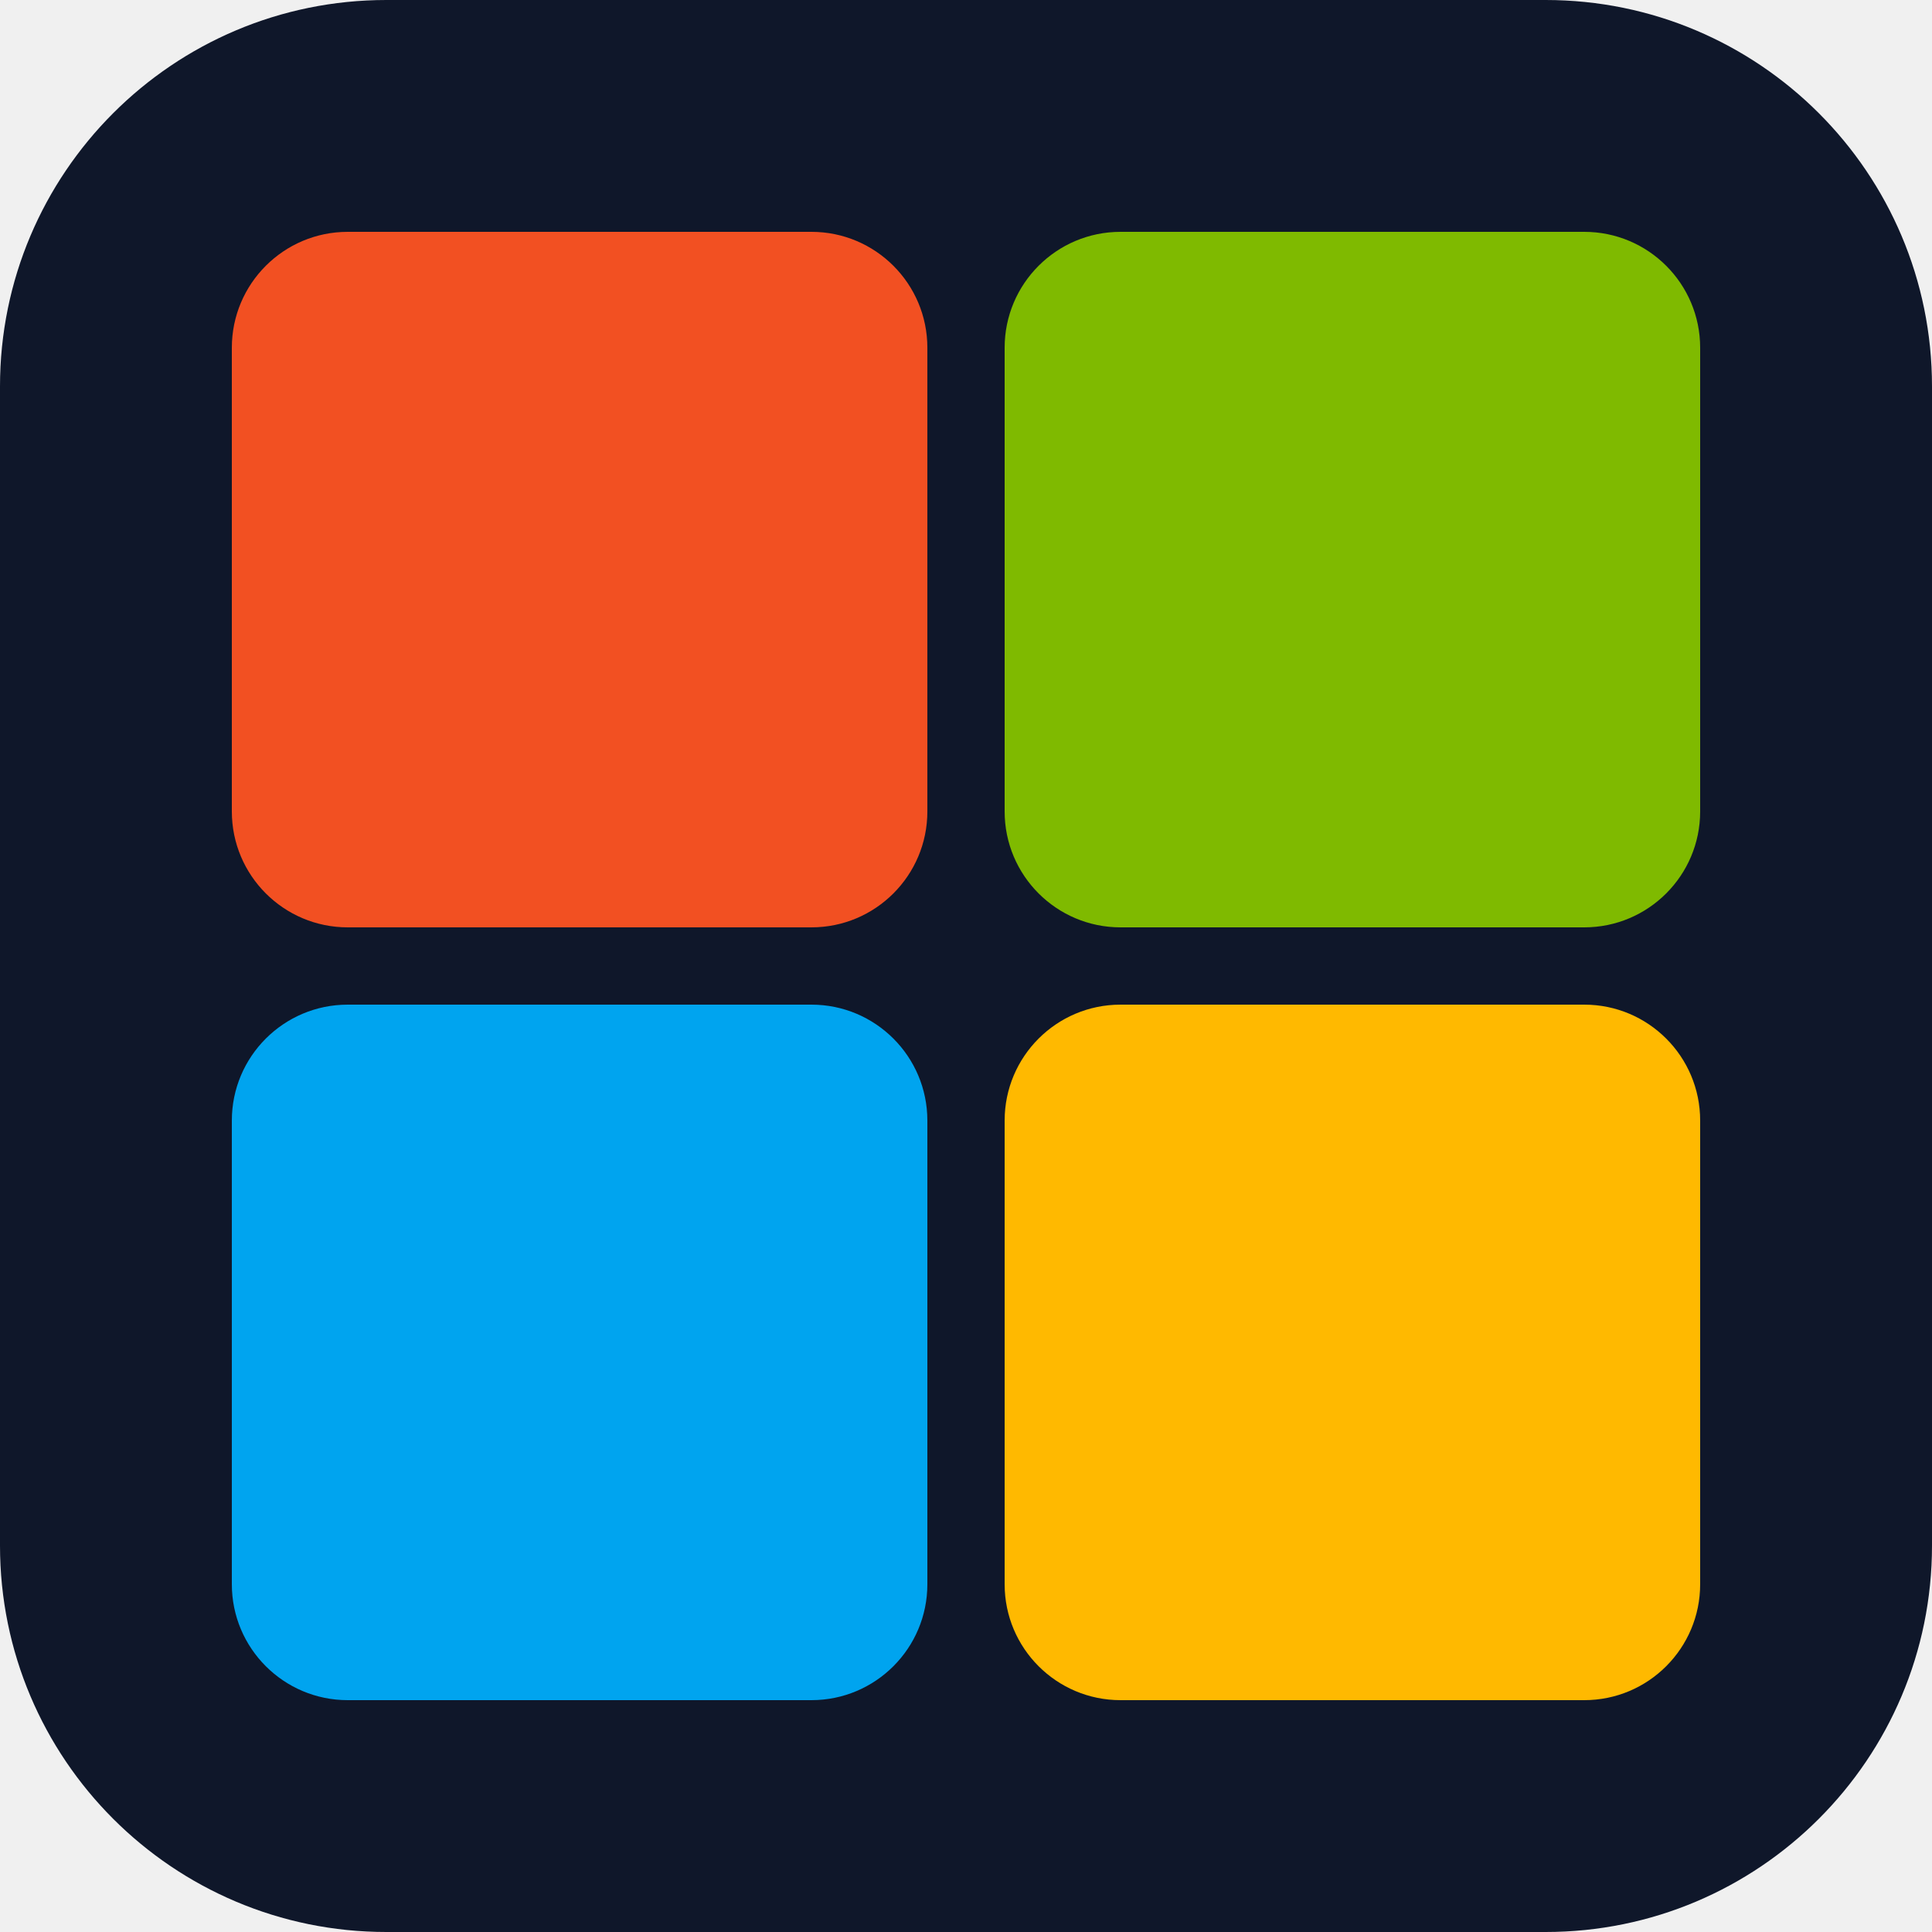
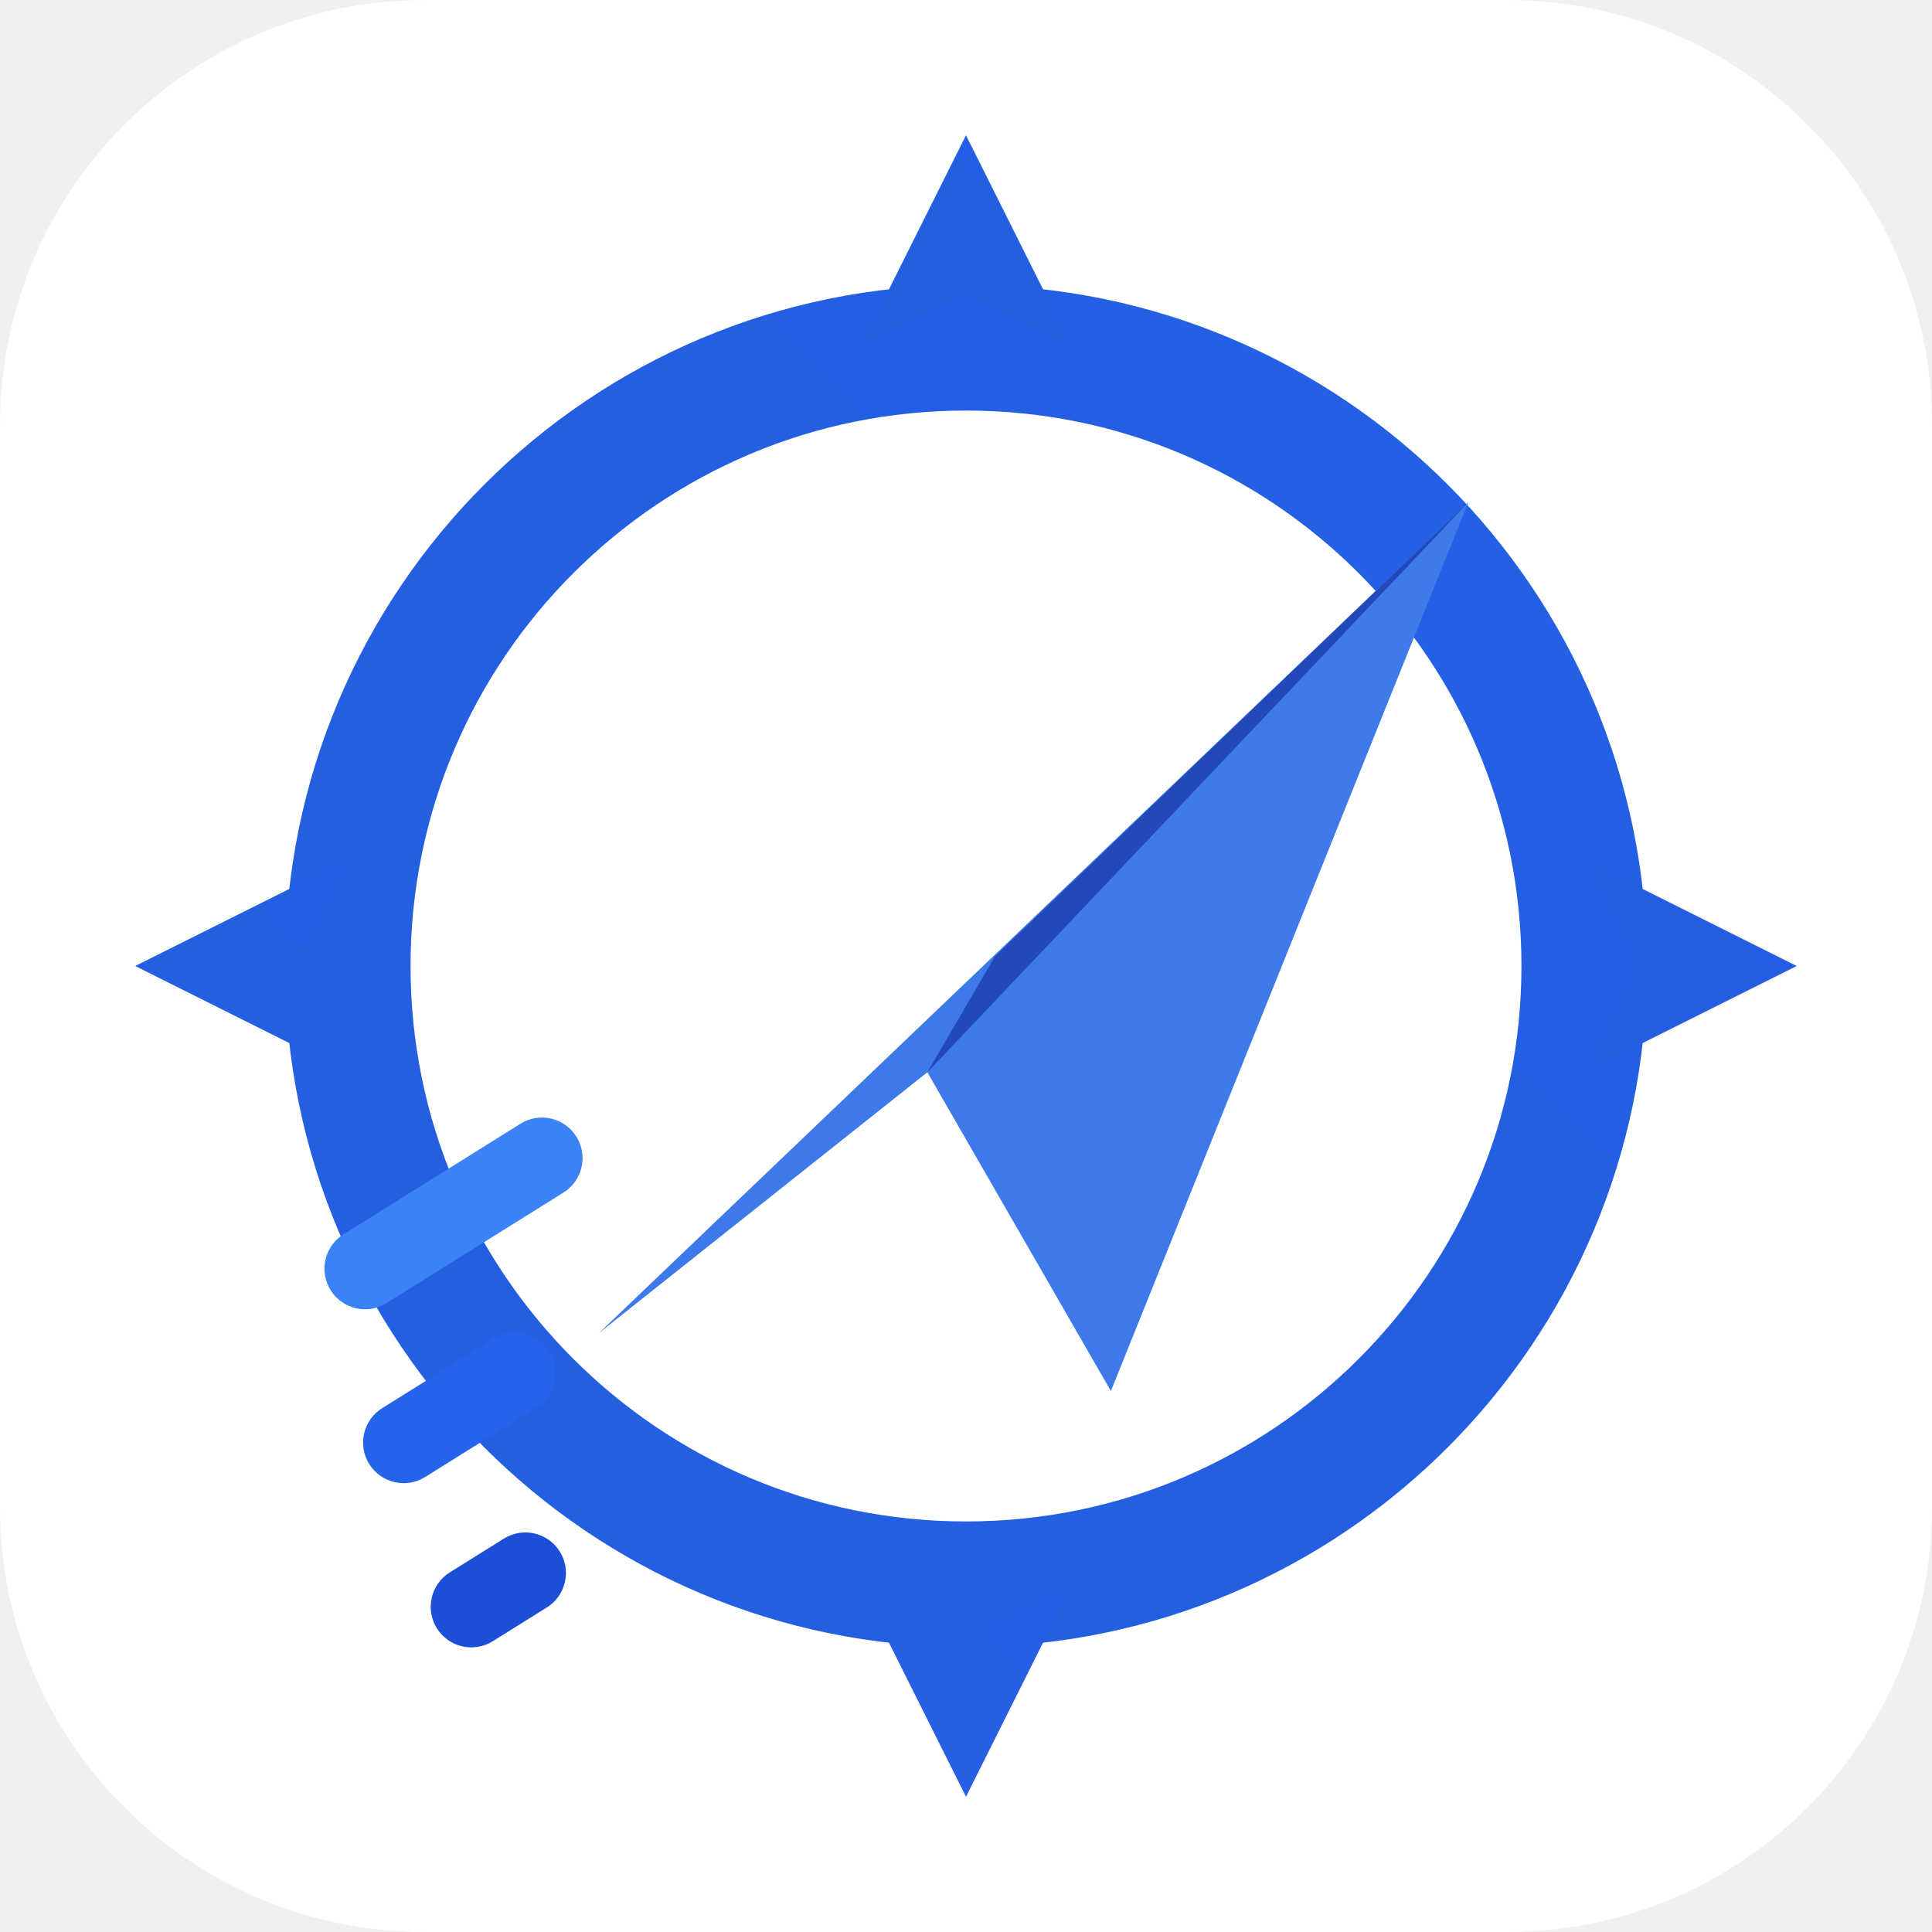
- <svg xmlns="http://www.w3.org/2000/svg" viewBox="0 0 100 100">
-   <rect width="100" height="100" rx="20" fill="#0f172a" />
-   <rect width="36" height="36" x="12" y="12" rx="6" fill="#f25022" />
-   <rect width="36" height="36" x="52" y="12" rx="6" fill="#7fba00" />
-   <rect width="36" height="36" x="12" y="52" rx="6" fill="#00a4ef" />
-   <rect width="36" height="36" x="52" y="52" rx="6" fill="#ffb900" />
+ <svg xmlns="http://www.w3.org/2000/svg" viewBox="0 0 100 100" fill="none">
+   <defs>
+     <linearGradient id="b" x1="0" y1="100" x2="100" y2="0">
+       <stop offset="0%" stop-color="#1e3a8a" />
+       <stop offset="55%" stop-color="#2563eb" />
+       <stop offset="100%" stop-color="#3b82f6" />
+     </linearGradient>
+     <linearGradient id="p" x1="20" y1="80" x2="80" y2="20">
+       <stop offset="0%" stop-color="#1d4ed8" />
+       <stop offset="100%" stop-color="#60a5fa" />
+     </linearGradient>
+   </defs>
+   <rect width="100" height="100" rx="22" fill="#ffffff" />
+   <circle cx="50" cy="50" r="32" stroke="url(#b)" stroke-width="6.5" fill="none" />
+   <path d="M50 7 L55.5 18 L50 15.2 L44.5 18 Z" fill="url(#b)" />
+   <path d="M93 50 L82 55.5 L84.8 50 L82 44.5 Z" fill="url(#b)" />
+   <path d="M50 93 L44.5 82 L50 84.8 L55.5 82 Z" fill="url(#b)" />
+   <path d="M7 50 L18 44.5 L15.2 50 L18 55.5 Z" fill="url(#b)" />
+   <path d="M31 69 L76 26 L57.5 72 L48 55.5 Z" fill="url(#p)" />
+   <path d="M48 55.5 L76 26 L51.5 49.5 Z" fill="#1e40af" opacity="0.85" />
+   <rect x="16" y="65" width="15" height="4.2" rx="2.1" transform="rotate(-32 16 65)" fill="#3b82f6" />
+   <rect x="18" y="74" width="11" height="4.2" rx="2.1" transform="rotate(-32 18 74)" fill="#2563eb" />
+   <rect x="21.5" y="82.5" width="7.5" height="4.2" rx="2.1" transform="rotate(-32 21.5 82.5)" fill="#1d4ed8" />
</svg>
